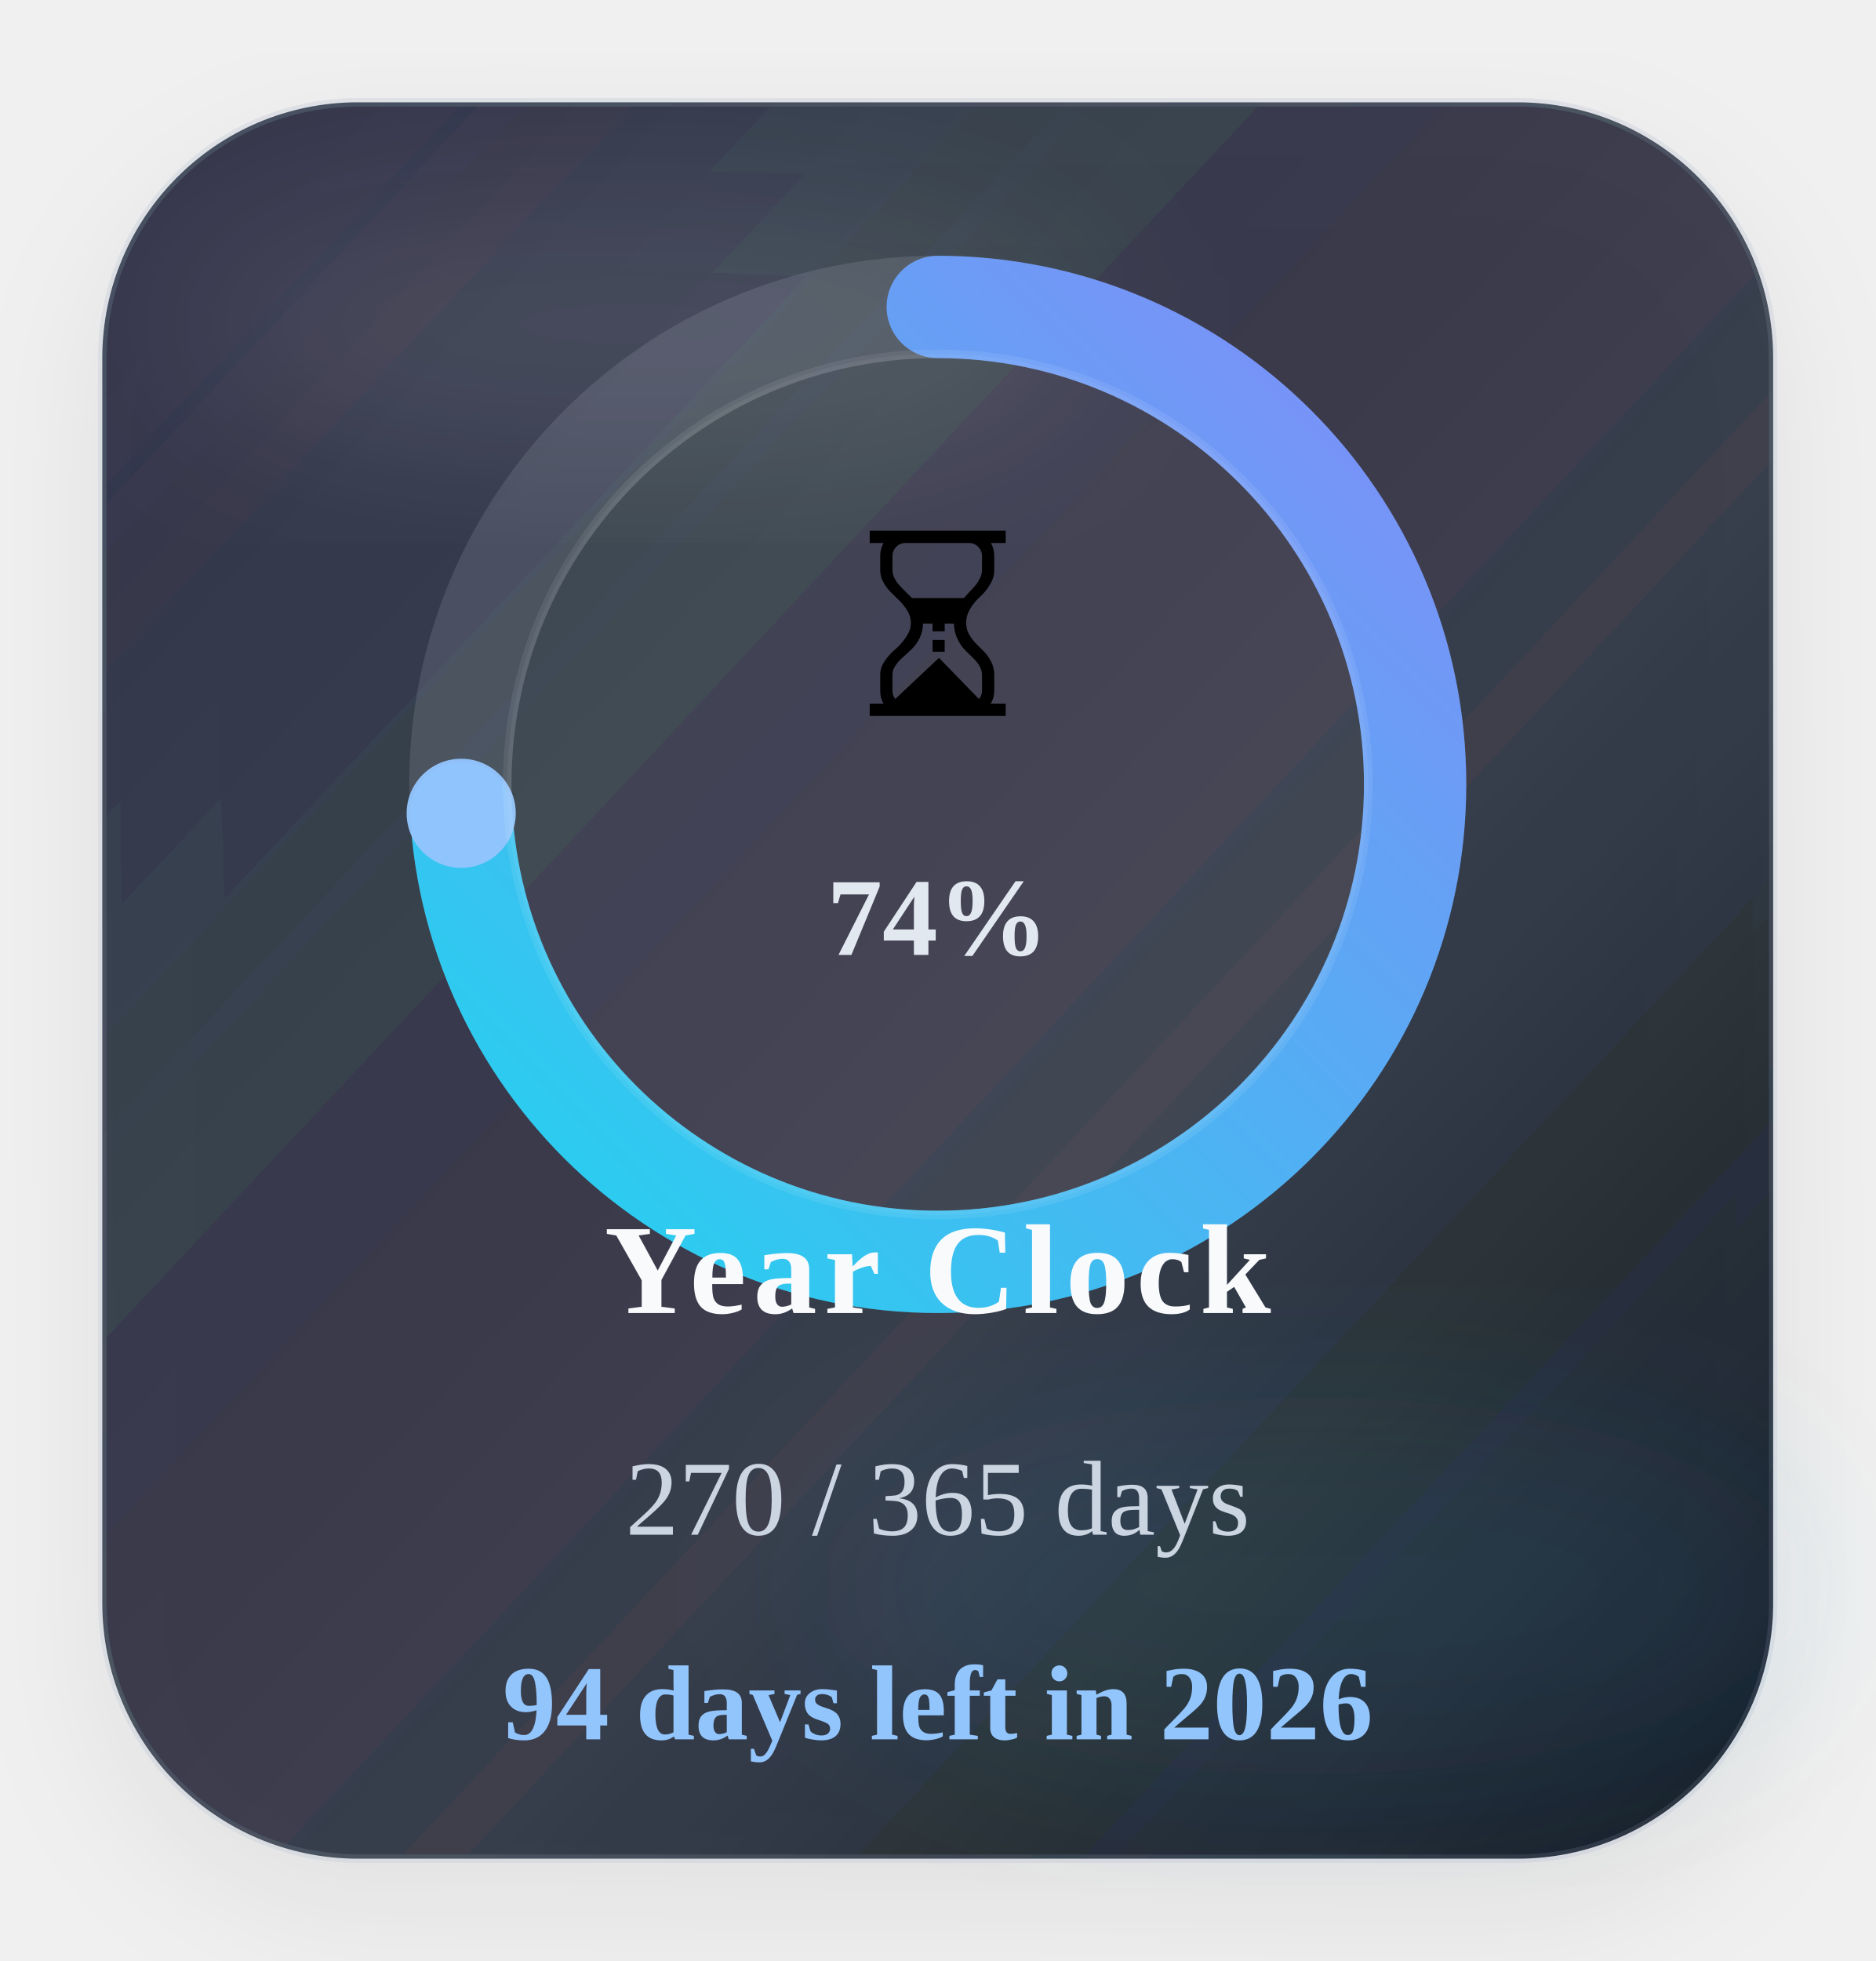
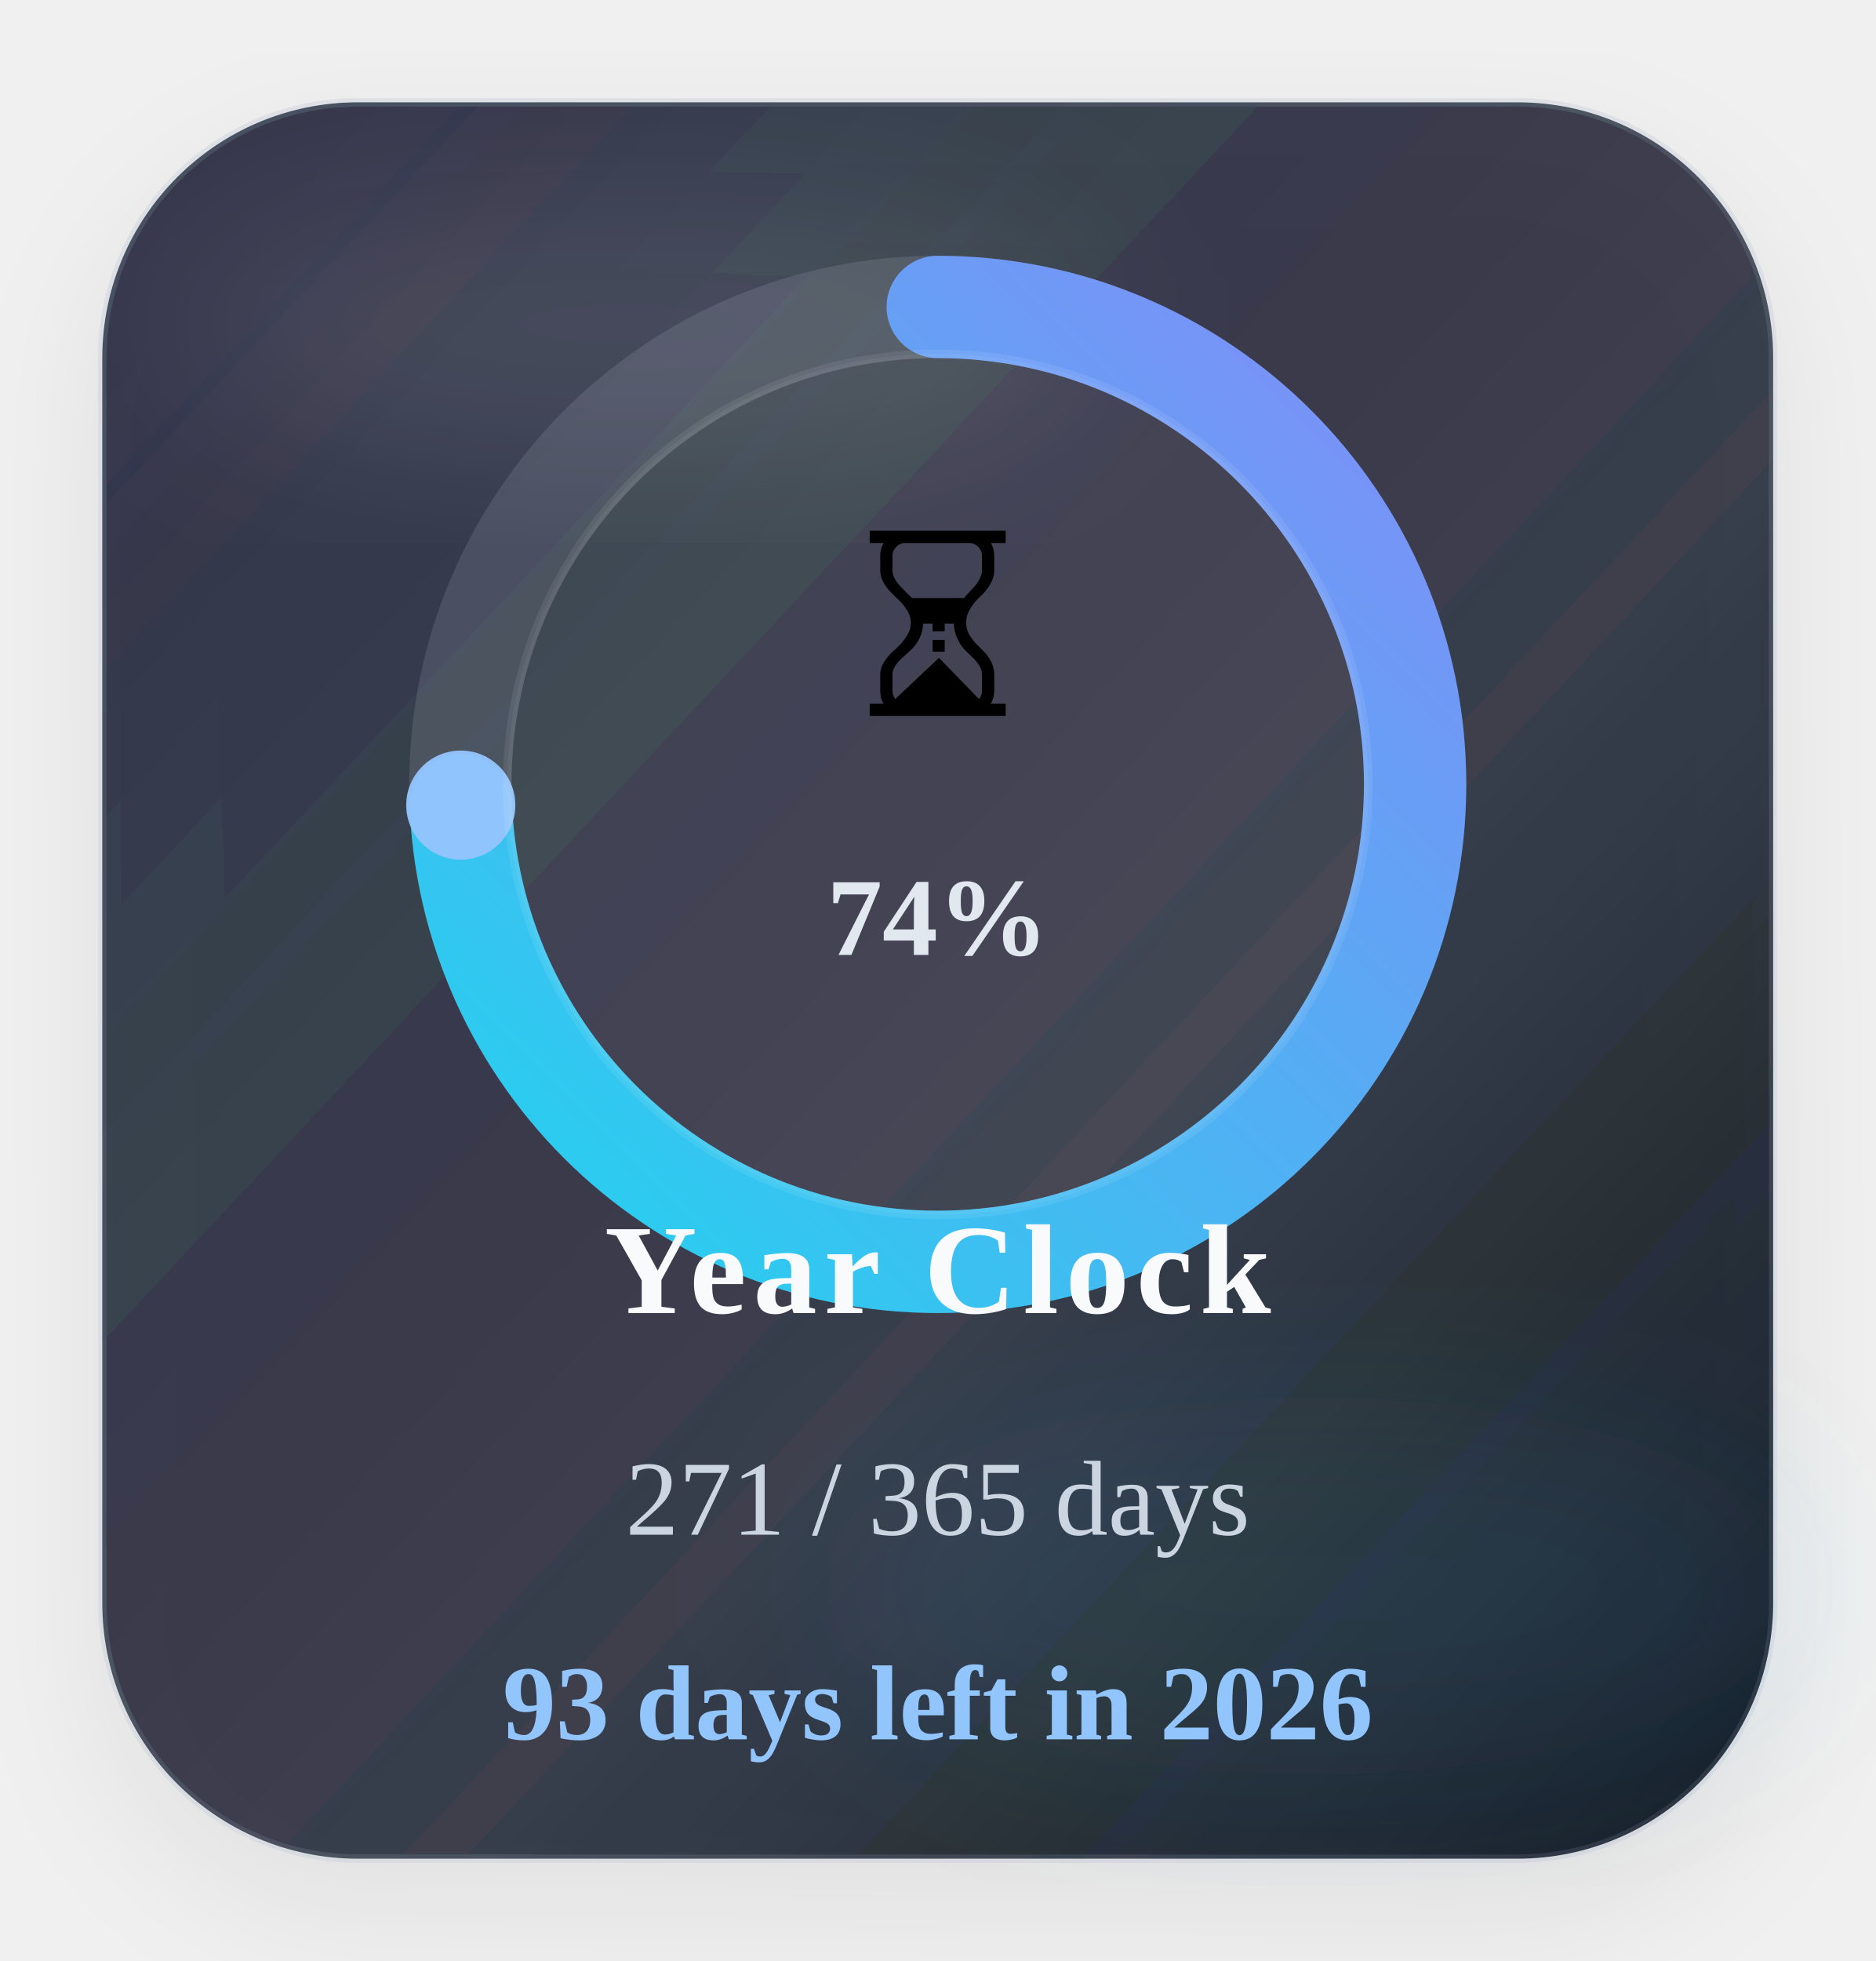
<svg xmlns="http://www.w3.org/2000/svg" width="220" height="230" viewBox="0 0 220 230" role="img" aria-label="Time progress for 2026">
  <defs>
    <linearGradient id="timeGradient" x1="0%" y1="0%" x2="100%" y2="100%">
      <stop offset="0%" stop-color="#22d3ee" />
      <stop offset="100%" stop-color="#818cf8" />
    </linearGradient>
    <linearGradient id="timeCard" x1="0%" y1="0%" x2="100%" y2="100%">
      <stop offset="0%" stop-color="#1c2537" stop-opacity="0.88" />
      <stop offset="60%" stop-color="#111827" stop-opacity="0.8" />
      <stop offset="100%" stop-color="#0b1220" stop-opacity="0.96" />
    </linearGradient>
    <filter id="timeShadow" x="-25%" y="-25%" width="150%" height="150%">
      <feDropShadow dx="0" dy="6" stdDeviation="8" flood-color="#020617" flood-opacity="0.08" />
    </filter>
    <filter id="timeBlur" x="-30%" y="-30%" width="160%" height="160%">
      <feGaussianBlur stdDeviation="10" />
    </filter>
  </defs>
  <rect x="12" y="12" width="196" height="206" rx="30" fill="url(#timeCard)" stroke="#94a3b8" stroke-opacity="0.18" filter="url(#timeShadow)" />
  <ellipse cx="74" cy="38" rx="54" ry="16" fill="#ffffff" fill-opacity="0.09" filter="url(#timeBlur)" />
  <ellipse cx="154" cy="186" rx="58" ry="22" fill="#38bdf8" fill-opacity="0.08" filter="url(#timeBlur)" />
  <circle class="ring-track" cx="110" cy="92" r="56" fill="none" stroke="#cbd5e1" stroke-opacity="0.14" stroke-width="12" />
-   <circle class="progress-ring" cx="110" cy="92" r="56" fill="none" stroke="url(#timeGradient)" stroke-width="12" stroke-linecap="round" stroke-dasharray="351.86" stroke-dashoffset="91.36" data-target-offset="91.36" data-ring-length="351.86" transform="rotate(-90 110 92)" />
-   <circle class="progress-endcap" cx="54.10" cy="95.39" r="6.4" fill="#93c5fd" fill-opacity="0.96" data-center-x="110" data-center-y="92" data-radius="56" data-target-angle="176.5281" />
+   <circle class="progress-ring" cx="110" cy="92" r="56" fill="none" stroke="url(#timeGradient)" stroke-width="12" stroke-linecap="round" stroke-dasharray="351.86" stroke-dashoffset="90.39" data-target-offset="90.39" data-ring-length="351.86" transform="rotate(-90 110 92)" />
+   <circle class="progress-endcap" cx="54.05" cy="94.43" r="6.4" fill="#93c5fd" fill-opacity="0.96" data-center-x="110" data-center-y="92" data-radius="56" data-target-angle="177.5144" />
  <circle class="ring-core" cx="110" cy="92" r="50.5" fill="#ffffff" fill-opacity="0.05" stroke="#ffffff" stroke-opacity="0.08" />
  <text class="progress-emoji" x="110" y="84" text-anchor="middle" font-size="30">⏳</text>
  <text class="progress-percent" x="110" y="112" text-anchor="middle" font-size="13" font-weight="700" fill="#e2e8f0">74%</text>
  <text class="progress-label" x="110" y="154" text-anchor="middle" font-size="15" font-weight="700" letter-spacing="0.8" fill="#f8fafc">Year Clock</text>
-   <text class="progress-value" x="110" y="180" text-anchor="middle" font-size="12.5" fill="#cbd5e1">270 / 365 days</text>
-   <text class="progress-status" data-status-state="remaining" x="110" y="204" text-anchor="middle" font-size="12.5" font-weight="700" fill="#93c5fd">94 days left in 2026</text>
+   <text class="progress-value" x="110" y="180" text-anchor="middle" font-size="12.5" fill="#cbd5e1">271 / 365 days</text>
+   <text class="progress-status" data-status-state="remaining" x="110" y="204" text-anchor="middle" font-size="12.5" font-weight="700" fill="#93c5fd">93 days left in 2026</text>
</svg>
